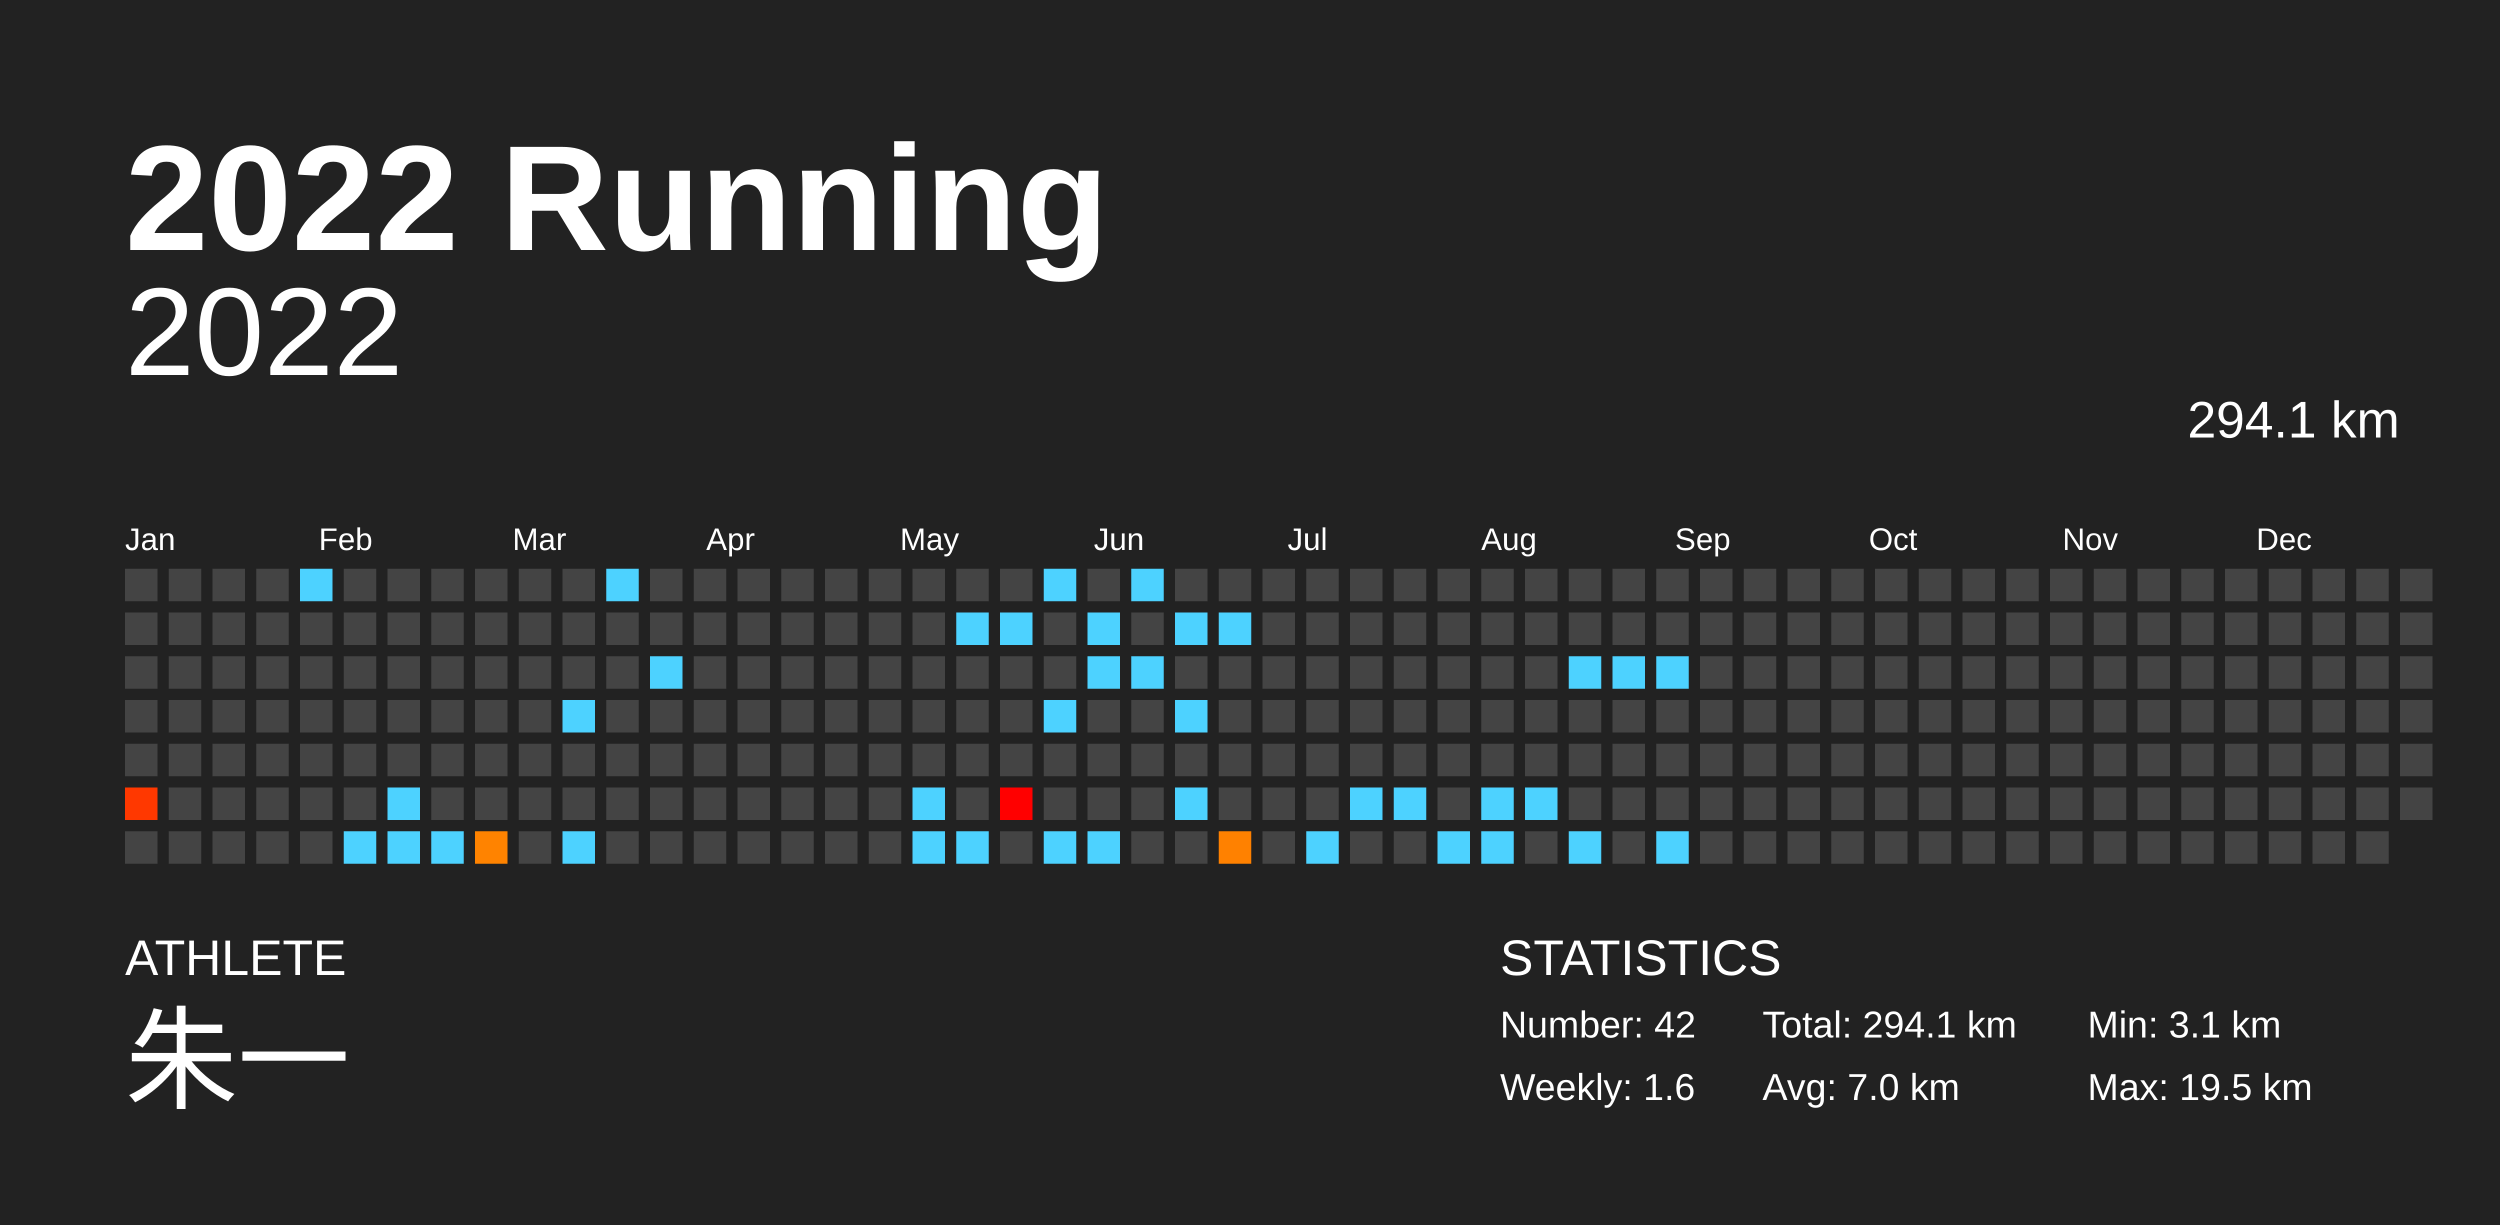
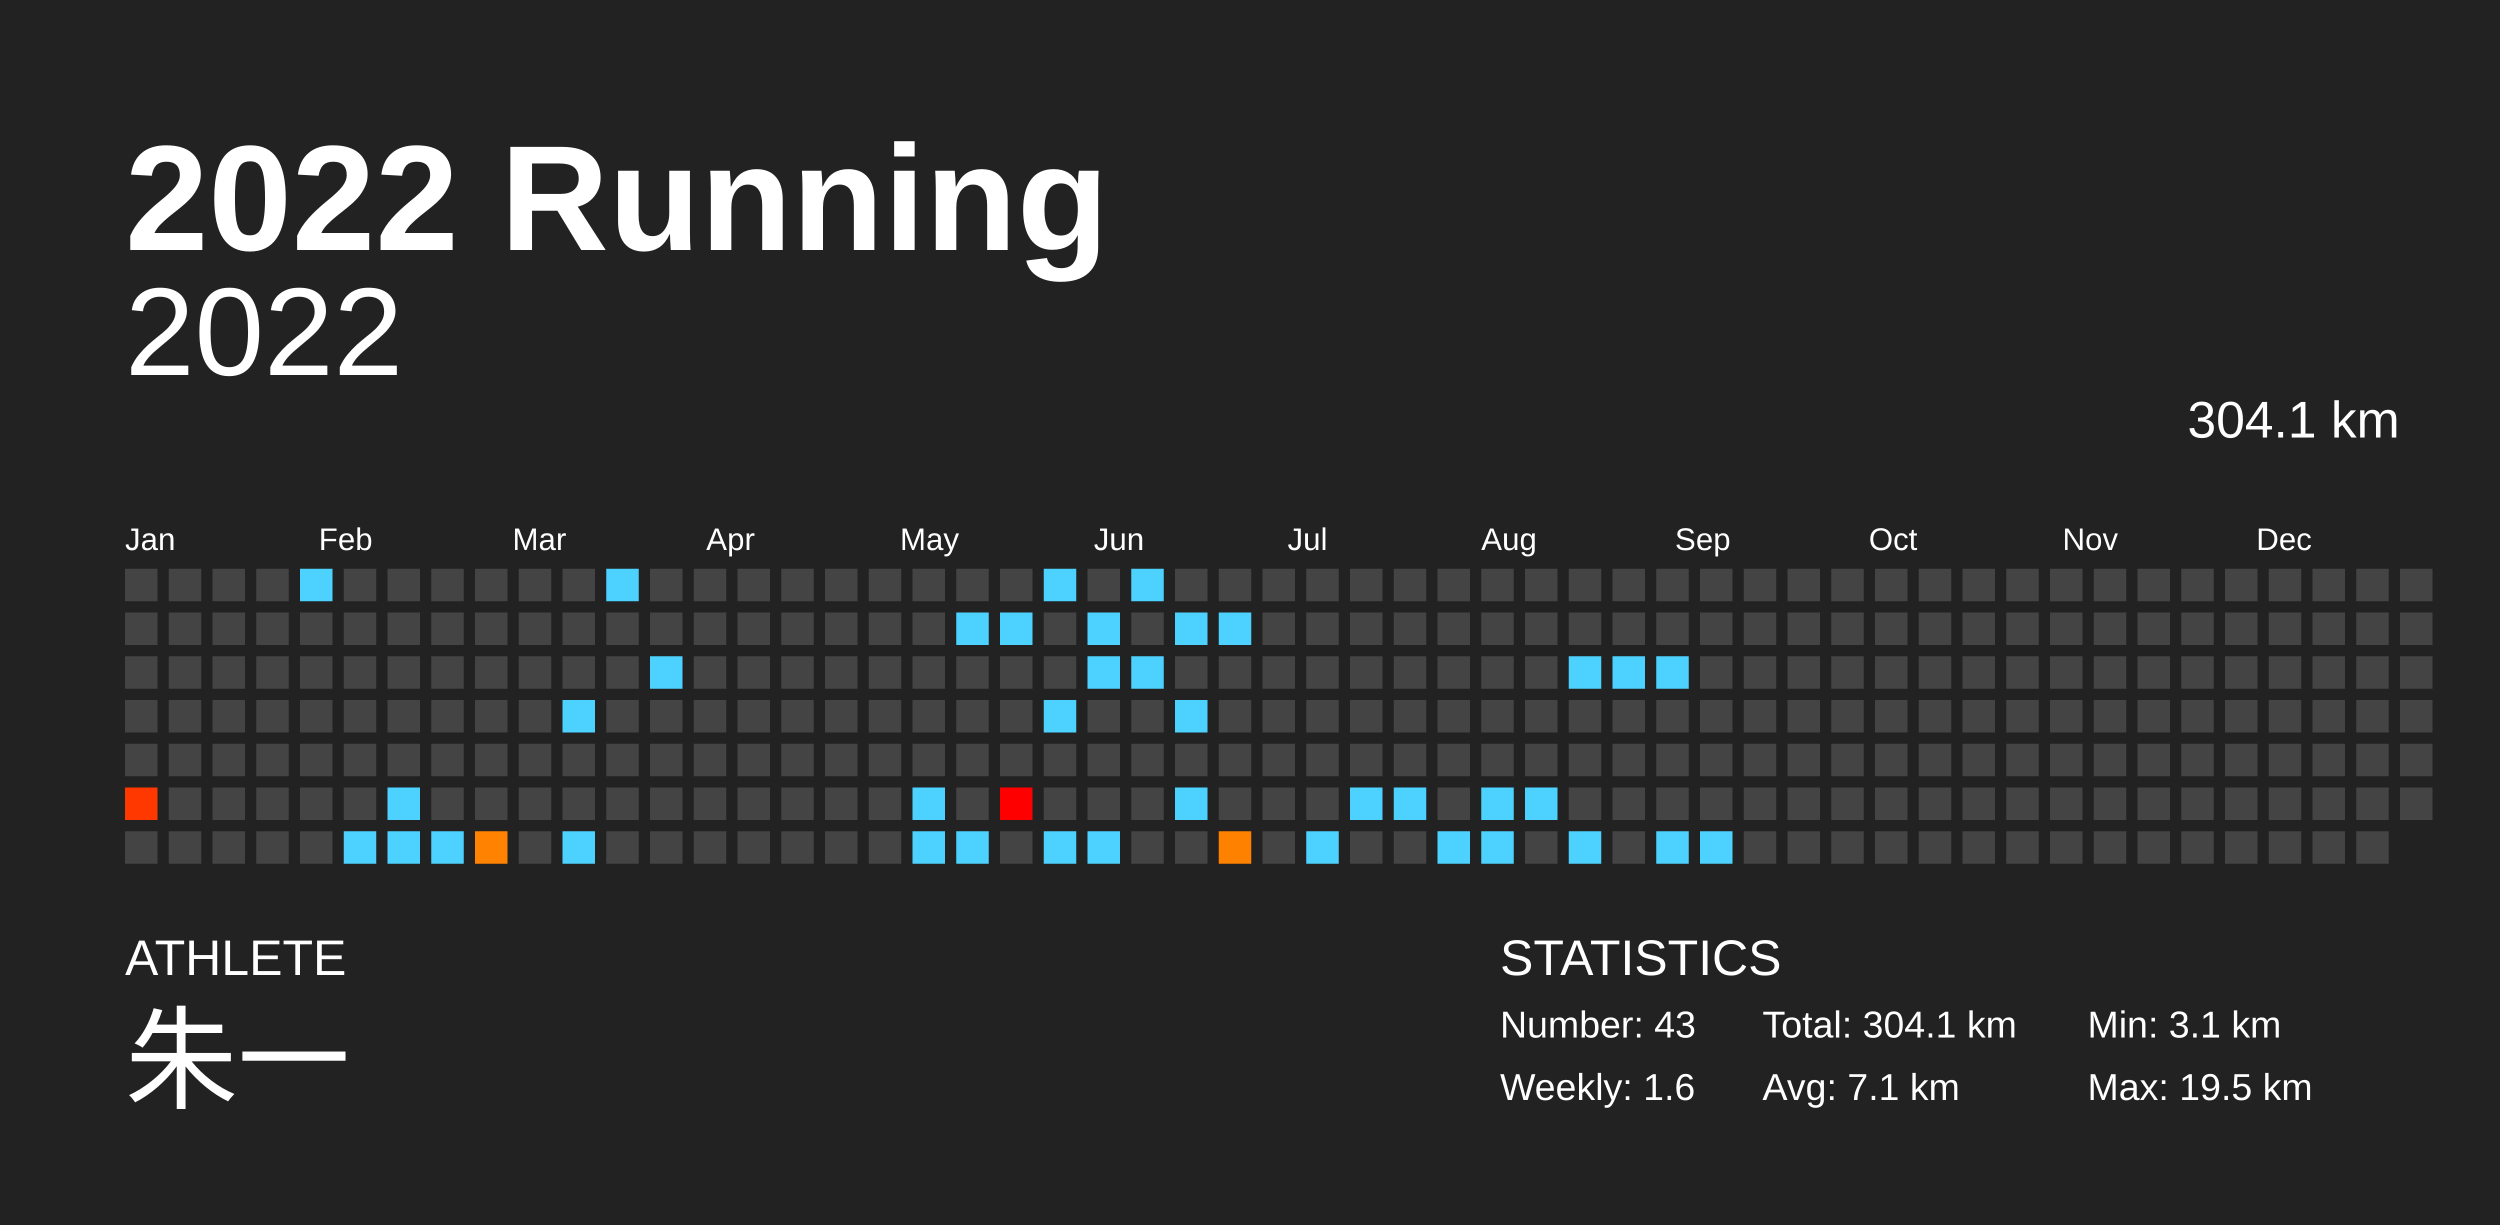
<svg xmlns="http://www.w3.org/2000/svg" baseProfile="full" height="98mm" version="1.1" viewBox="0,0,200,98" width="200mm">
  <defs />
  <rect fill="#222222" height="98" width="200" x="0" y="0" />
  <text fill="#FFFFFF" style="font-size:12px; font-family:Arial; font-weight:bold;" x="10" y="20">2022 Running</text>
  <text fill="#FFFFFF" style="font-size:4px; font-family:Arial" x="10" y="78">ATHLETE</text>
  <text fill="#FFFFFF" style="font-size:9px; font-family:Arial" x="10" y="88">朱一</text>
  <text fill="#FFFFFF" style="font-size:4px; font-family:Arial" x="120" y="78">STATISTICS</text>
-   <text fill="#FFFFFF" style="font-size:3px; font-family:Arial" x="120" y="83">Number: 42</text>
+   <text fill="#FFFFFF" style="font-size:3px; font-family:Arial" x="120" y="83">Number: 43</text>
  <text fill="#FFFFFF" style="font-size:3px; font-family:Arial" x="120" y="88">Weekly: 1.6</text>
-   <text fill="#FFFFFF" style="font-size:3px; font-family:Arial" x="141" y="83">Total: 294.1 km</text>
-   <text fill="#FFFFFF" style="font-size:3px; font-family:Arial" x="141" y="88">Avg: 7.0 km</text>
+   <text fill="#FFFFFF" style="font-size:3px; font-family:Arial" x="141" y="83">Total: 304.1 km</text>
+   <text fill="#FFFFFF" style="font-size:3px; font-family:Arial" x="141" y="88">Avg: 7.1 km</text>
  <text fill="#FFFFFF" style="font-size:3px; font-family:Arial" x="167" y="83">Min: 3.1 km</text>
  <text fill="#FFFFFF" style="font-size:3px; font-family:Arial" x="167" y="88">Max: 19.5 km</text>
  <text alignment-baseline="hanging" fill="#FFFFFF" style="font-size:10.0px; font-family:Arial;" x="10" y="30">2022</text>
-   <text alignment-baseline="hanging" fill="#FFFFFF" style="font-size:4.125px; font-family:Arial;" x="175" y="35">294.1 km</text>
+   <text alignment-baseline="hanging" fill="#FFFFFF" style="font-size:4.125px; font-family:Arial;" x="175" y="35">304.1 km</text>
  <text fill="#FFFFFF" style="font-size:2.5px; font-family:Arial" x="10.0" y="44">Jan</text>
  <text fill="#FFFFFF" style="font-size:2.5px; font-family:Arial" x="25.5" y="44">Feb</text>
  <text fill="#FFFFFF" style="font-size:2.5px; font-family:Arial" x="41.0" y="44">Mar</text>
  <text fill="#FFFFFF" style="font-size:2.5px; font-family:Arial" x="56.5" y="44">Apr</text>
  <text fill="#FFFFFF" style="font-size:2.5px; font-family:Arial" x="72.0" y="44">May</text>
  <text fill="#FFFFFF" style="font-size:2.5px; font-family:Arial" x="87.5" y="44">Jun</text>
  <text fill="#FFFFFF" style="font-size:2.5px; font-family:Arial" x="103.0" y="44">Jul</text>
  <text fill="#FFFFFF" style="font-size:2.5px; font-family:Arial" x="118.5" y="44">Aug</text>
  <text fill="#FFFFFF" style="font-size:2.5px; font-family:Arial" x="134.0" y="44">Sep</text>
  <text fill="#FFFFFF" style="font-size:2.5px; font-family:Arial" x="149.5" y="44">Oct</text>
  <text fill="#FFFFFF" style="font-size:2.5px; font-family:Arial" x="165.0" y="44">Nov</text>
  <text fill="#FFFFFF" style="font-size:2.5px; font-family:Arial" x="180.5" y="44">Dec</text>
  <rect fill="#444444" height="2.6" width="2.6" x="10.0" y="45.5" />
  <rect fill="#444444" height="2.6" width="2.6" x="10.0" y="49.0" />
  <rect fill="#444444" height="2.6" width="2.6" x="10.0" y="52.5" />
  <rect fill="#444444" height="2.6" width="2.6" x="10.0" y="56.0" />
  <rect fill="#444444" height="2.6" width="2.6" x="10.0" y="59.5" />
  <rect fill="#ff3800" height="2.6" width="2.6" x="10.0" y="63.0" />
  <rect fill="#444444" height="2.6" width="2.6" x="10.0" y="66.5" />
  <rect fill="#444444" height="2.6" width="2.6" x="13.5" y="45.5" />
  <rect fill="#444444" height="2.6" width="2.6" x="13.5" y="49.0" />
  <rect fill="#444444" height="2.6" width="2.6" x="13.5" y="52.5" />
  <rect fill="#444444" height="2.6" width="2.6" x="13.5" y="56.0" />
  <rect fill="#444444" height="2.6" width="2.6" x="13.5" y="59.5" />
  <rect fill="#444444" height="2.6" width="2.6" x="13.5" y="63.0" />
  <rect fill="#444444" height="2.6" width="2.6" x="13.5" y="66.5" />
  <rect fill="#444444" height="2.6" width="2.6" x="17.0" y="45.5" />
  <rect fill="#444444" height="2.6" width="2.6" x="17.0" y="49.0" />
  <rect fill="#444444" height="2.6" width="2.6" x="17.0" y="52.5" />
  <rect fill="#444444" height="2.6" width="2.6" x="17.0" y="56.0" />
  <rect fill="#444444" height="2.6" width="2.6" x="17.0" y="59.5" />
  <rect fill="#444444" height="2.6" width="2.6" x="17.0" y="63.0" />
  <rect fill="#444444" height="2.6" width="2.6" x="17.0" y="66.5" />
  <rect fill="#444444" height="2.6" width="2.6" x="20.5" y="45.5" />
  <rect fill="#444444" height="2.6" width="2.6" x="20.5" y="49.0" />
  <rect fill="#444444" height="2.6" width="2.6" x="20.5" y="52.5" />
  <rect fill="#444444" height="2.6" width="2.6" x="20.5" y="56.0" />
  <rect fill="#444444" height="2.6" width="2.6" x="20.5" y="59.5" />
  <rect fill="#444444" height="2.6" width="2.6" x="20.5" y="63.0" />
  <rect fill="#444444" height="2.6" width="2.6" x="20.5" y="66.5" />
  <rect fill="#4dd2ff" height="2.6" width="2.6" x="24.0" y="45.5" />
  <rect fill="#444444" height="2.6" width="2.6" x="24.0" y="49.0" />
  <rect fill="#444444" height="2.6" width="2.6" x="24.0" y="52.5" />
  <rect fill="#444444" height="2.6" width="2.6" x="24.0" y="56.0" />
  <rect fill="#444444" height="2.6" width="2.6" x="24.0" y="59.5" />
  <rect fill="#444444" height="2.6" width="2.6" x="24.0" y="63.0" />
  <rect fill="#444444" height="2.6" width="2.6" x="24.0" y="66.5" />
  <rect fill="#444444" height="2.6" width="2.6" x="27.5" y="45.5" />
  <rect fill="#444444" height="2.6" width="2.6" x="27.5" y="49.0" />
  <rect fill="#444444" height="2.6" width="2.6" x="27.5" y="52.5" />
  <rect fill="#444444" height="2.6" width="2.6" x="27.5" y="56.0" />
  <rect fill="#444444" height="2.6" width="2.6" x="27.5" y="59.5" />
  <rect fill="#444444" height="2.6" width="2.6" x="27.5" y="63.0" />
  <rect fill="#4dd2ff" height="2.6" width="2.6" x="27.5" y="66.5" />
  <rect fill="#444444" height="2.6" width="2.6" x="31.0" y="45.5" />
  <rect fill="#444444" height="2.6" width="2.6" x="31.0" y="49.0" />
  <rect fill="#444444" height="2.6" width="2.6" x="31.0" y="52.5" />
  <rect fill="#444444" height="2.6" width="2.6" x="31.0" y="56.0" />
  <rect fill="#444444" height="2.6" width="2.6" x="31.0" y="59.5" />
  <rect fill="#4dd2ff" height="2.6" width="2.6" x="31.0" y="63.0" />
  <rect fill="#4dd2ff" height="2.6" width="2.6" x="31.0" y="66.5" />
  <rect fill="#444444" height="2.6" width="2.6" x="34.5" y="45.5" />
  <rect fill="#444444" height="2.6" width="2.6" x="34.5" y="49.0" />
  <rect fill="#444444" height="2.6" width="2.6" x="34.5" y="52.5" />
  <rect fill="#444444" height="2.6" width="2.6" x="34.5" y="56.0" />
  <rect fill="#444444" height="2.6" width="2.6" x="34.5" y="59.5" />
  <rect fill="#444444" height="2.6" width="2.6" x="34.5" y="63.0" />
  <rect fill="#4dd2ff" height="2.6" width="2.6" x="34.5" y="66.5" />
  <rect fill="#444444" height="2.6" width="2.6" x="38.0" y="45.5" />
  <rect fill="#444444" height="2.6" width="2.6" x="38.0" y="49.0" />
  <rect fill="#444444" height="2.6" width="2.6" x="38.0" y="52.5" />
  <rect fill="#444444" height="2.6" width="2.6" x="38.0" y="56.0" />
  <rect fill="#444444" height="2.6" width="2.6" x="38.0" y="59.5" />
  <rect fill="#444444" height="2.6" width="2.6" x="38.0" y="63.0" />
  <rect fill="#ff8300" height="2.6" width="2.6" x="38.0" y="66.5" />
  <rect fill="#444444" height="2.6" width="2.6" x="41.5" y="45.5" />
  <rect fill="#444444" height="2.6" width="2.6" x="41.5" y="49.0" />
  <rect fill="#444444" height="2.6" width="2.6" x="41.5" y="52.5" />
  <rect fill="#444444" height="2.6" width="2.6" x="41.5" y="56.0" />
  <rect fill="#444444" height="2.6" width="2.6" x="41.5" y="59.5" />
  <rect fill="#444444" height="2.6" width="2.6" x="41.5" y="63.0" />
  <rect fill="#444444" height="2.6" width="2.6" x="41.5" y="66.5" />
  <rect fill="#444444" height="2.6" width="2.6" x="45.0" y="45.5" />
  <rect fill="#444444" height="2.6" width="2.6" x="45.0" y="49.0" />
  <rect fill="#444444" height="2.6" width="2.6" x="45.0" y="52.5" />
  <rect fill="#4dd2ff" height="2.6" width="2.6" x="45.0" y="56.0" />
  <rect fill="#444444" height="2.6" width="2.6" x="45.0" y="59.5" />
  <rect fill="#444444" height="2.6" width="2.6" x="45.0" y="63.0" />
  <rect fill="#4dd2ff" height="2.6" width="2.6" x="45.0" y="66.5" />
  <rect fill="#4dd2ff" height="2.6" width="2.6" x="48.5" y="45.5" />
  <rect fill="#444444" height="2.6" width="2.6" x="48.5" y="49.0" />
  <rect fill="#444444" height="2.6" width="2.6" x="48.5" y="52.5" />
  <rect fill="#444444" height="2.6" width="2.6" x="48.5" y="56.0" />
  <rect fill="#444444" height="2.6" width="2.6" x="48.5" y="59.5" />
  <rect fill="#444444" height="2.6" width="2.6" x="48.5" y="63.0" />
  <rect fill="#444444" height="2.6" width="2.6" x="48.5" y="66.5" />
  <rect fill="#444444" height="2.6" width="2.6" x="52.0" y="45.5" />
  <rect fill="#444444" height="2.6" width="2.6" x="52.0" y="49.0" />
  <rect fill="#4dd2ff" height="2.6" width="2.6" x="52.0" y="52.5" />
  <rect fill="#444444" height="2.6" width="2.6" x="52.0" y="56.0" />
  <rect fill="#444444" height="2.6" width="2.6" x="52.0" y="59.5" />
  <rect fill="#444444" height="2.6" width="2.6" x="52.0" y="63.0" />
  <rect fill="#444444" height="2.6" width="2.6" x="52.0" y="66.5" />
  <rect fill="#444444" height="2.6" width="2.6" x="55.5" y="45.5" />
  <rect fill="#444444" height="2.6" width="2.6" x="55.5" y="49.0" />
  <rect fill="#444444" height="2.6" width="2.6" x="55.5" y="52.5" />
  <rect fill="#444444" height="2.6" width="2.6" x="55.5" y="56.0" />
  <rect fill="#444444" height="2.6" width="2.6" x="55.5" y="59.5" />
  <rect fill="#444444" height="2.6" width="2.6" x="55.5" y="63.0" />
  <rect fill="#444444" height="2.6" width="2.6" x="55.5" y="66.5" />
  <rect fill="#444444" height="2.6" width="2.6" x="59.0" y="45.5" />
  <rect fill="#444444" height="2.6" width="2.6" x="59.0" y="49.0" />
  <rect fill="#444444" height="2.6" width="2.6" x="59.0" y="52.5" />
  <rect fill="#444444" height="2.6" width="2.6" x="59.0" y="56.0" />
  <rect fill="#444444" height="2.6" width="2.6" x="59.0" y="59.5" />
  <rect fill="#444444" height="2.6" width="2.6" x="59.0" y="63.0" />
  <rect fill="#444444" height="2.6" width="2.6" x="59.0" y="66.5" />
  <rect fill="#444444" height="2.6" width="2.6" x="62.5" y="45.5" />
  <rect fill="#444444" height="2.6" width="2.6" x="62.5" y="49.0" />
  <rect fill="#444444" height="2.6" width="2.6" x="62.5" y="52.5" />
  <rect fill="#444444" height="2.6" width="2.6" x="62.5" y="56.0" />
  <rect fill="#444444" height="2.6" width="2.6" x="62.5" y="59.5" />
  <rect fill="#444444" height="2.6" width="2.6" x="62.5" y="63.0" />
  <rect fill="#444444" height="2.6" width="2.6" x="62.5" y="66.5" />
  <rect fill="#444444" height="2.6" width="2.6" x="66.0" y="45.5" />
  <rect fill="#444444" height="2.6" width="2.6" x="66.0" y="49.0" />
  <rect fill="#444444" height="2.6" width="2.6" x="66.0" y="52.5" />
  <rect fill="#444444" height="2.6" width="2.6" x="66.0" y="56.0" />
  <rect fill="#444444" height="2.6" width="2.6" x="66.0" y="59.5" />
  <rect fill="#444444" height="2.6" width="2.6" x="66.0" y="63.0" />
  <rect fill="#444444" height="2.6" width="2.6" x="66.0" y="66.5" />
  <rect fill="#444444" height="2.6" width="2.6" x="69.5" y="45.5" />
  <rect fill="#444444" height="2.6" width="2.6" x="69.5" y="49.0" />
  <rect fill="#444444" height="2.6" width="2.6" x="69.5" y="52.5" />
  <rect fill="#444444" height="2.6" width="2.6" x="69.5" y="56.0" />
  <rect fill="#444444" height="2.6" width="2.6" x="69.5" y="59.5" />
  <rect fill="#444444" height="2.6" width="2.6" x="69.5" y="63.0" />
  <rect fill="#444444" height="2.6" width="2.6" x="69.5" y="66.5" />
  <rect fill="#444444" height="2.6" width="2.6" x="73.0" y="45.5" />
  <rect fill="#444444" height="2.6" width="2.6" x="73.0" y="49.0" />
  <rect fill="#444444" height="2.6" width="2.6" x="73.0" y="52.5" />
  <rect fill="#444444" height="2.6" width="2.6" x="73.0" y="56.0" />
  <rect fill="#444444" height="2.6" width="2.6" x="73.0" y="59.5" />
  <rect fill="#4dd2ff" height="2.6" width="2.6" x="73.0" y="63.0" />
  <rect fill="#4dd2ff" height="2.6" width="2.6" x="73.0" y="66.5" />
  <rect fill="#444444" height="2.6" width="2.6" x="76.5" y="45.5" />
  <rect fill="#4dd2ff" height="2.6" width="2.6" x="76.5" y="49.0" />
  <rect fill="#444444" height="2.6" width="2.6" x="76.5" y="52.5" />
  <rect fill="#444444" height="2.6" width="2.6" x="76.5" y="56.0" />
  <rect fill="#444444" height="2.6" width="2.6" x="76.5" y="59.5" />
  <rect fill="#444444" height="2.6" width="2.6" x="76.5" y="63.0" />
  <rect fill="#4dd2ff" height="2.6" width="2.6" x="76.5" y="66.5" />
  <rect fill="#444444" height="2.6" width="2.6" x="80.0" y="45.5" />
  <rect fill="#4dd2ff" height="2.6" width="2.6" x="80.0" y="49.0" />
  <rect fill="#444444" height="2.6" width="2.6" x="80.0" y="52.5" />
  <rect fill="#444444" height="2.6" width="2.6" x="80.0" y="56.0" />
  <rect fill="#444444" height="2.6" width="2.6" x="80.0" y="59.5" />
  <rect fill="#ff0000" height="2.6" width="2.6" x="80.0" y="63.0" />
  <rect fill="#444444" height="2.6" width="2.6" x="80.0" y="66.5" />
  <rect fill="#4dd2ff" height="2.6" width="2.6" x="83.5" y="45.5" />
  <rect fill="#444444" height="2.6" width="2.6" x="83.5" y="49.0" />
  <rect fill="#444444" height="2.6" width="2.6" x="83.5" y="52.5" />
  <rect fill="#4dd2ff" height="2.6" width="2.6" x="83.5" y="56.0" />
  <rect fill="#444444" height="2.6" width="2.6" x="83.5" y="59.5" />
  <rect fill="#444444" height="2.6" width="2.6" x="83.5" y="63.0" />
  <rect fill="#4dd2ff" height="2.6" width="2.6" x="83.5" y="66.5" />
  <rect fill="#444444" height="2.6" width="2.6" x="87.0" y="45.5" />
  <rect fill="#4dd2ff" height="2.6" width="2.6" x="87.0" y="49.0" />
  <rect fill="#4dd2ff" height="2.6" width="2.6" x="87.0" y="52.5" />
  <rect fill="#444444" height="2.6" width="2.6" x="87.0" y="56.0" />
  <rect fill="#444444" height="2.6" width="2.6" x="87.0" y="59.5" />
  <rect fill="#444444" height="2.6" width="2.6" x="87.0" y="63.0" />
  <rect fill="#4dd2ff" height="2.6" width="2.6" x="87.0" y="66.5" />
  <rect fill="#4dd2ff" height="2.6" width="2.6" x="90.5" y="45.5" />
  <rect fill="#444444" height="2.6" width="2.6" x="90.5" y="49.0" />
  <rect fill="#4dd2ff" height="2.6" width="2.6" x="90.5" y="52.5" />
  <rect fill="#444444" height="2.6" width="2.6" x="90.5" y="56.0" />
  <rect fill="#444444" height="2.6" width="2.6" x="90.5" y="59.5" />
  <rect fill="#444444" height="2.6" width="2.6" x="90.5" y="63.0" />
  <rect fill="#444444" height="2.6" width="2.6" x="90.5" y="66.5" />
  <rect fill="#444444" height="2.6" width="2.6" x="94.0" y="45.5" />
  <rect fill="#4dd2ff" height="2.6" width="2.6" x="94.0" y="49.0" />
  <rect fill="#444444" height="2.6" width="2.6" x="94.0" y="52.5" />
  <rect fill="#4dd2ff" height="2.6" width="2.6" x="94.0" y="56.0" />
  <rect fill="#444444" height="2.6" width="2.6" x="94.0" y="59.5" />
  <rect fill="#4dd2ff" height="2.6" width="2.6" x="94.0" y="63.0" />
  <rect fill="#444444" height="2.6" width="2.6" x="94.0" y="66.5" />
  <rect fill="#444444" height="2.6" width="2.6" x="97.5" y="45.5" />
  <rect fill="#4dd2ff" height="2.6" width="2.6" x="97.5" y="49.0" />
  <rect fill="#444444" height="2.6" width="2.6" x="97.5" y="52.5" />
  <rect fill="#444444" height="2.6" width="2.6" x="97.5" y="56.0" />
  <rect fill="#444444" height="2.6" width="2.6" x="97.5" y="59.5" />
  <rect fill="#444444" height="2.6" width="2.6" x="97.5" y="63.0" />
  <rect fill="#ff8100" height="2.6" width="2.6" x="97.5" y="66.5" />
  <rect fill="#444444" height="2.6" width="2.6" x="101.0" y="45.5" />
  <rect fill="#444444" height="2.6" width="2.6" x="101.0" y="49.0" />
  <rect fill="#444444" height="2.6" width="2.6" x="101.0" y="52.5" />
  <rect fill="#444444" height="2.6" width="2.6" x="101.0" y="56.0" />
  <rect fill="#444444" height="2.6" width="2.6" x="101.0" y="59.5" />
  <rect fill="#444444" height="2.6" width="2.6" x="101.0" y="63.0" />
  <rect fill="#444444" height="2.6" width="2.6" x="101.0" y="66.5" />
  <rect fill="#444444" height="2.6" width="2.6" x="104.5" y="45.5" />
  <rect fill="#444444" height="2.6" width="2.6" x="104.5" y="49.0" />
  <rect fill="#444444" height="2.6" width="2.6" x="104.5" y="52.5" />
  <rect fill="#444444" height="2.6" width="2.6" x="104.5" y="56.0" />
  <rect fill="#444444" height="2.6" width="2.6" x="104.5" y="59.5" />
  <rect fill="#444444" height="2.6" width="2.6" x="104.5" y="63.0" />
  <rect fill="#4dd2ff" height="2.6" width="2.6" x="104.5" y="66.5" />
  <rect fill="#444444" height="2.6" width="2.6" x="108.0" y="45.5" />
  <rect fill="#444444" height="2.6" width="2.6" x="108.0" y="49.0" />
  <rect fill="#444444" height="2.6" width="2.6" x="108.0" y="52.5" />
  <rect fill="#444444" height="2.6" width="2.6" x="108.0" y="56.0" />
  <rect fill="#444444" height="2.6" width="2.6" x="108.0" y="59.5" />
  <rect fill="#4dd2ff" height="2.6" width="2.6" x="108.0" y="63.0" />
  <rect fill="#444444" height="2.6" width="2.6" x="108.0" y="66.5" />
  <rect fill="#444444" height="2.6" width="2.6" x="111.5" y="45.5" />
  <rect fill="#444444" height="2.6" width="2.6" x="111.5" y="49.0" />
  <rect fill="#444444" height="2.6" width="2.6" x="111.5" y="52.5" />
  <rect fill="#444444" height="2.6" width="2.6" x="111.5" y="56.0" />
  <rect fill="#444444" height="2.6" width="2.6" x="111.5" y="59.5" />
  <rect fill="#4dd2ff" height="2.6" width="2.6" x="111.5" y="63.0" />
  <rect fill="#444444" height="2.6" width="2.6" x="111.5" y="66.5" />
  <rect fill="#444444" height="2.6" width="2.6" x="115.0" y="45.5" />
  <rect fill="#444444" height="2.6" width="2.6" x="115.0" y="49.0" />
  <rect fill="#444444" height="2.6" width="2.6" x="115.0" y="52.5" />
  <rect fill="#444444" height="2.6" width="2.6" x="115.0" y="56.0" />
  <rect fill="#444444" height="2.6" width="2.6" x="115.0" y="59.5" />
  <rect fill="#444444" height="2.6" width="2.6" x="115.0" y="63.0" />
  <rect fill="#4dd2ff" height="2.6" width="2.6" x="115.0" y="66.5" />
  <rect fill="#444444" height="2.6" width="2.6" x="118.5" y="45.5" />
  <rect fill="#444444" height="2.6" width="2.6" x="118.5" y="49.0" />
  <rect fill="#444444" height="2.6" width="2.6" x="118.5" y="52.5" />
  <rect fill="#444444" height="2.6" width="2.6" x="118.5" y="56.0" />
  <rect fill="#444444" height="2.6" width="2.6" x="118.5" y="59.5" />
  <rect fill="#4dd2ff" height="2.6" width="2.6" x="118.5" y="63.0" />
  <rect fill="#4dd2ff" height="2.6" width="2.6" x="118.5" y="66.5" />
  <rect fill="#444444" height="2.6" width="2.6" x="122.0" y="45.5" />
  <rect fill="#444444" height="2.6" width="2.6" x="122.0" y="49.0" />
  <rect fill="#444444" height="2.6" width="2.6" x="122.0" y="52.5" />
  <rect fill="#444444" height="2.6" width="2.6" x="122.0" y="56.0" />
  <rect fill="#444444" height="2.6" width="2.6" x="122.0" y="59.5" />
  <rect fill="#4dd2ff" height="2.6" width="2.6" x="122.0" y="63.0" />
  <rect fill="#444444" height="2.6" width="2.6" x="122.0" y="66.5" />
  <rect fill="#444444" height="2.6" width="2.6" x="125.5" y="45.5" />
  <rect fill="#444444" height="2.6" width="2.6" x="125.5" y="49.0" />
  <rect fill="#4dd2ff" height="2.6" width="2.6" x="125.5" y="52.5" />
  <rect fill="#444444" height="2.6" width="2.6" x="125.5" y="56.0" />
  <rect fill="#444444" height="2.6" width="2.6" x="125.5" y="59.5" />
  <rect fill="#444444" height="2.6" width="2.6" x="125.5" y="63.0" />
  <rect fill="#4dd2ff" height="2.6" width="2.6" x="125.5" y="66.5" />
  <rect fill="#444444" height="2.6" width="2.6" x="129.0" y="45.5" />
  <rect fill="#444444" height="2.6" width="2.6" x="129.0" y="49.0" />
  <rect fill="#4dd2ff" height="2.6" width="2.6" x="129.0" y="52.5" />
  <rect fill="#444444" height="2.6" width="2.6" x="129.0" y="56.0" />
  <rect fill="#444444" height="2.6" width="2.6" x="129.0" y="59.5" />
  <rect fill="#444444" height="2.6" width="2.6" x="129.0" y="63.0" />
  <rect fill="#444444" height="2.6" width="2.6" x="129.0" y="66.5" />
  <rect fill="#444444" height="2.6" width="2.6" x="132.5" y="45.5" />
  <rect fill="#444444" height="2.6" width="2.6" x="132.5" y="49.0" />
  <rect fill="#4dd2ff" height="2.6" width="2.6" x="132.5" y="52.5" />
  <rect fill="#444444" height="2.6" width="2.6" x="132.5" y="56.0" />
  <rect fill="#444444" height="2.6" width="2.6" x="132.5" y="59.5" />
  <rect fill="#444444" height="2.6" width="2.6" x="132.5" y="63.0" />
  <rect fill="#4dd2ff" height="2.6" width="2.6" x="132.5" y="66.5" />
  <rect fill="#444444" height="2.6" width="2.6" x="136.0" y="45.5" />
  <rect fill="#444444" height="2.6" width="2.6" x="136.0" y="49.0" />
  <rect fill="#444444" height="2.6" width="2.6" x="136.0" y="52.5" />
  <rect fill="#444444" height="2.6" width="2.6" x="136.0" y="56.0" />
  <rect fill="#444444" height="2.6" width="2.6" x="136.0" y="59.5" />
  <rect fill="#444444" height="2.6" width="2.6" x="136.0" y="63.0" />
-   <rect fill="#444444" height="2.6" width="2.6" x="136.0" y="66.5" />
+   <rect fill="#4dd2ff" height="2.6" width="2.6" x="136.0" y="66.5" />
  <rect fill="#444444" height="2.6" width="2.6" x="139.5" y="45.5" />
  <rect fill="#444444" height="2.6" width="2.6" x="139.5" y="49.0" />
  <rect fill="#444444" height="2.6" width="2.6" x="139.5" y="52.5" />
  <rect fill="#444444" height="2.6" width="2.6" x="139.5" y="56.0" />
  <rect fill="#444444" height="2.6" width="2.6" x="139.5" y="59.5" />
  <rect fill="#444444" height="2.6" width="2.6" x="139.5" y="63.0" />
  <rect fill="#444444" height="2.6" width="2.6" x="139.5" y="66.5" />
  <rect fill="#444444" height="2.6" width="2.6" x="143.0" y="45.5" />
  <rect fill="#444444" height="2.6" width="2.6" x="143.0" y="49.0" />
  <rect fill="#444444" height="2.6" width="2.6" x="143.0" y="52.5" />
  <rect fill="#444444" height="2.6" width="2.6" x="143.0" y="56.0" />
  <rect fill="#444444" height="2.6" width="2.6" x="143.0" y="59.5" />
  <rect fill="#444444" height="2.6" width="2.6" x="143.0" y="63.0" />
  <rect fill="#444444" height="2.6" width="2.6" x="143.0" y="66.5" />
  <rect fill="#444444" height="2.6" width="2.6" x="146.5" y="45.5" />
  <rect fill="#444444" height="2.6" width="2.6" x="146.5" y="49.0" />
  <rect fill="#444444" height="2.6" width="2.6" x="146.5" y="52.5" />
  <rect fill="#444444" height="2.6" width="2.6" x="146.5" y="56.0" />
  <rect fill="#444444" height="2.6" width="2.6" x="146.5" y="59.5" />
  <rect fill="#444444" height="2.6" width="2.6" x="146.5" y="63.0" />
  <rect fill="#444444" height="2.6" width="2.6" x="146.5" y="66.5" />
  <rect fill="#444444" height="2.6" width="2.6" x="150.0" y="45.5" />
  <rect fill="#444444" height="2.6" width="2.6" x="150.0" y="49.0" />
  <rect fill="#444444" height="2.6" width="2.6" x="150.0" y="52.5" />
  <rect fill="#444444" height="2.6" width="2.6" x="150.0" y="56.0" />
  <rect fill="#444444" height="2.6" width="2.6" x="150.0" y="59.5" />
  <rect fill="#444444" height="2.6" width="2.6" x="150.0" y="63.0" />
  <rect fill="#444444" height="2.6" width="2.6" x="150.0" y="66.5" />
  <rect fill="#444444" height="2.6" width="2.6" x="153.5" y="45.5" />
  <rect fill="#444444" height="2.6" width="2.6" x="153.5" y="49.0" />
  <rect fill="#444444" height="2.6" width="2.6" x="153.5" y="52.5" />
  <rect fill="#444444" height="2.6" width="2.6" x="153.5" y="56.0" />
  <rect fill="#444444" height="2.6" width="2.6" x="153.5" y="59.5" />
  <rect fill="#444444" height="2.6" width="2.6" x="153.5" y="63.0" />
  <rect fill="#444444" height="2.6" width="2.6" x="153.5" y="66.5" />
  <rect fill="#444444" height="2.6" width="2.6" x="157.0" y="45.5" />
  <rect fill="#444444" height="2.6" width="2.6" x="157.0" y="49.0" />
  <rect fill="#444444" height="2.6" width="2.6" x="157.0" y="52.5" />
  <rect fill="#444444" height="2.6" width="2.6" x="157.0" y="56.0" />
  <rect fill="#444444" height="2.6" width="2.6" x="157.0" y="59.5" />
  <rect fill="#444444" height="2.6" width="2.6" x="157.0" y="63.0" />
  <rect fill="#444444" height="2.6" width="2.6" x="157.0" y="66.5" />
  <rect fill="#444444" height="2.6" width="2.6" x="160.5" y="45.5" />
  <rect fill="#444444" height="2.6" width="2.6" x="160.5" y="49.0" />
  <rect fill="#444444" height="2.6" width="2.6" x="160.5" y="52.5" />
  <rect fill="#444444" height="2.6" width="2.6" x="160.5" y="56.0" />
  <rect fill="#444444" height="2.6" width="2.6" x="160.5" y="59.5" />
  <rect fill="#444444" height="2.6" width="2.6" x="160.5" y="63.0" />
  <rect fill="#444444" height="2.6" width="2.6" x="160.5" y="66.5" />
  <rect fill="#444444" height="2.6" width="2.6" x="164.0" y="45.5" />
  <rect fill="#444444" height="2.6" width="2.6" x="164.0" y="49.0" />
  <rect fill="#444444" height="2.6" width="2.6" x="164.0" y="52.5" />
  <rect fill="#444444" height="2.6" width="2.6" x="164.0" y="56.0" />
  <rect fill="#444444" height="2.6" width="2.6" x="164.0" y="59.5" />
  <rect fill="#444444" height="2.6" width="2.6" x="164.0" y="63.0" />
  <rect fill="#444444" height="2.6" width="2.6" x="164.0" y="66.5" />
  <rect fill="#444444" height="2.6" width="2.6" x="167.5" y="45.5" />
  <rect fill="#444444" height="2.6" width="2.6" x="167.5" y="49.0" />
  <rect fill="#444444" height="2.6" width="2.6" x="167.5" y="52.5" />
  <rect fill="#444444" height="2.6" width="2.6" x="167.5" y="56.0" />
  <rect fill="#444444" height="2.6" width="2.6" x="167.5" y="59.5" />
  <rect fill="#444444" height="2.6" width="2.6" x="167.5" y="63.0" />
  <rect fill="#444444" height="2.6" width="2.6" x="167.5" y="66.5" />
  <rect fill="#444444" height="2.6" width="2.6" x="171.0" y="45.5" />
  <rect fill="#444444" height="2.6" width="2.6" x="171.0" y="49.0" />
  <rect fill="#444444" height="2.6" width="2.6" x="171.0" y="52.5" />
  <rect fill="#444444" height="2.6" width="2.6" x="171.0" y="56.0" />
  <rect fill="#444444" height="2.6" width="2.6" x="171.0" y="59.5" />
  <rect fill="#444444" height="2.6" width="2.6" x="171.0" y="63.0" />
  <rect fill="#444444" height="2.6" width="2.6" x="171.0" y="66.5" />
  <rect fill="#444444" height="2.6" width="2.6" x="174.5" y="45.5" />
  <rect fill="#444444" height="2.6" width="2.6" x="174.5" y="49.0" />
  <rect fill="#444444" height="2.6" width="2.6" x="174.5" y="52.5" />
  <rect fill="#444444" height="2.6" width="2.6" x="174.5" y="56.0" />
  <rect fill="#444444" height="2.6" width="2.6" x="174.5" y="59.5" />
  <rect fill="#444444" height="2.6" width="2.6" x="174.5" y="63.0" />
  <rect fill="#444444" height="2.6" width="2.6" x="174.5" y="66.5" />
  <rect fill="#444444" height="2.6" width="2.6" x="178.0" y="45.5" />
  <rect fill="#444444" height="2.6" width="2.6" x="178.0" y="49.0" />
  <rect fill="#444444" height="2.6" width="2.6" x="178.0" y="52.5" />
  <rect fill="#444444" height="2.6" width="2.6" x="178.0" y="56.0" />
  <rect fill="#444444" height="2.6" width="2.6" x="178.0" y="59.5" />
  <rect fill="#444444" height="2.6" width="2.6" x="178.0" y="63.0" />
  <rect fill="#444444" height="2.6" width="2.6" x="178.0" y="66.5" />
  <rect fill="#444444" height="2.6" width="2.6" x="181.5" y="45.5" />
  <rect fill="#444444" height="2.6" width="2.6" x="181.5" y="49.0" />
  <rect fill="#444444" height="2.6" width="2.6" x="181.5" y="52.5" />
  <rect fill="#444444" height="2.6" width="2.6" x="181.5" y="56.0" />
  <rect fill="#444444" height="2.6" width="2.6" x="181.5" y="59.5" />
  <rect fill="#444444" height="2.6" width="2.6" x="181.5" y="63.0" />
  <rect fill="#444444" height="2.6" width="2.6" x="181.5" y="66.5" />
  <rect fill="#444444" height="2.6" width="2.6" x="185.0" y="45.5" />
  <rect fill="#444444" height="2.6" width="2.6" x="185.0" y="49.0" />
  <rect fill="#444444" height="2.6" width="2.6" x="185.0" y="52.5" />
  <rect fill="#444444" height="2.6" width="2.6" x="185.0" y="56.0" />
  <rect fill="#444444" height="2.6" width="2.6" x="185.0" y="59.5" />
  <rect fill="#444444" height="2.6" width="2.6" x="185.0" y="63.0" />
  <rect fill="#444444" height="2.6" width="2.6" x="185.0" y="66.5" />
  <rect fill="#444444" height="2.6" width="2.6" x="188.5" y="45.5" />
  <rect fill="#444444" height="2.6" width="2.6" x="188.5" y="49.0" />
  <rect fill="#444444" height="2.6" width="2.6" x="188.5" y="52.5" />
  <rect fill="#444444" height="2.6" width="2.6" x="188.5" y="56.0" />
  <rect fill="#444444" height="2.6" width="2.6" x="188.5" y="59.5" />
  <rect fill="#444444" height="2.6" width="2.6" x="188.5" y="63.0" />
  <rect fill="#444444" height="2.6" width="2.6" x="188.5" y="66.5" />
  <rect fill="#444444" height="2.6" width="2.6" x="192.0" y="45.5" />
  <rect fill="#444444" height="2.6" width="2.6" x="192.0" y="49.0" />
  <rect fill="#444444" height="2.6" width="2.6" x="192.0" y="52.5" />
  <rect fill="#444444" height="2.6" width="2.6" x="192.0" y="56.0" />
  <rect fill="#444444" height="2.6" width="2.6" x="192.0" y="59.5" />
  <rect fill="#444444" height="2.6" width="2.6" x="192.0" y="63.0" />
</svg>
